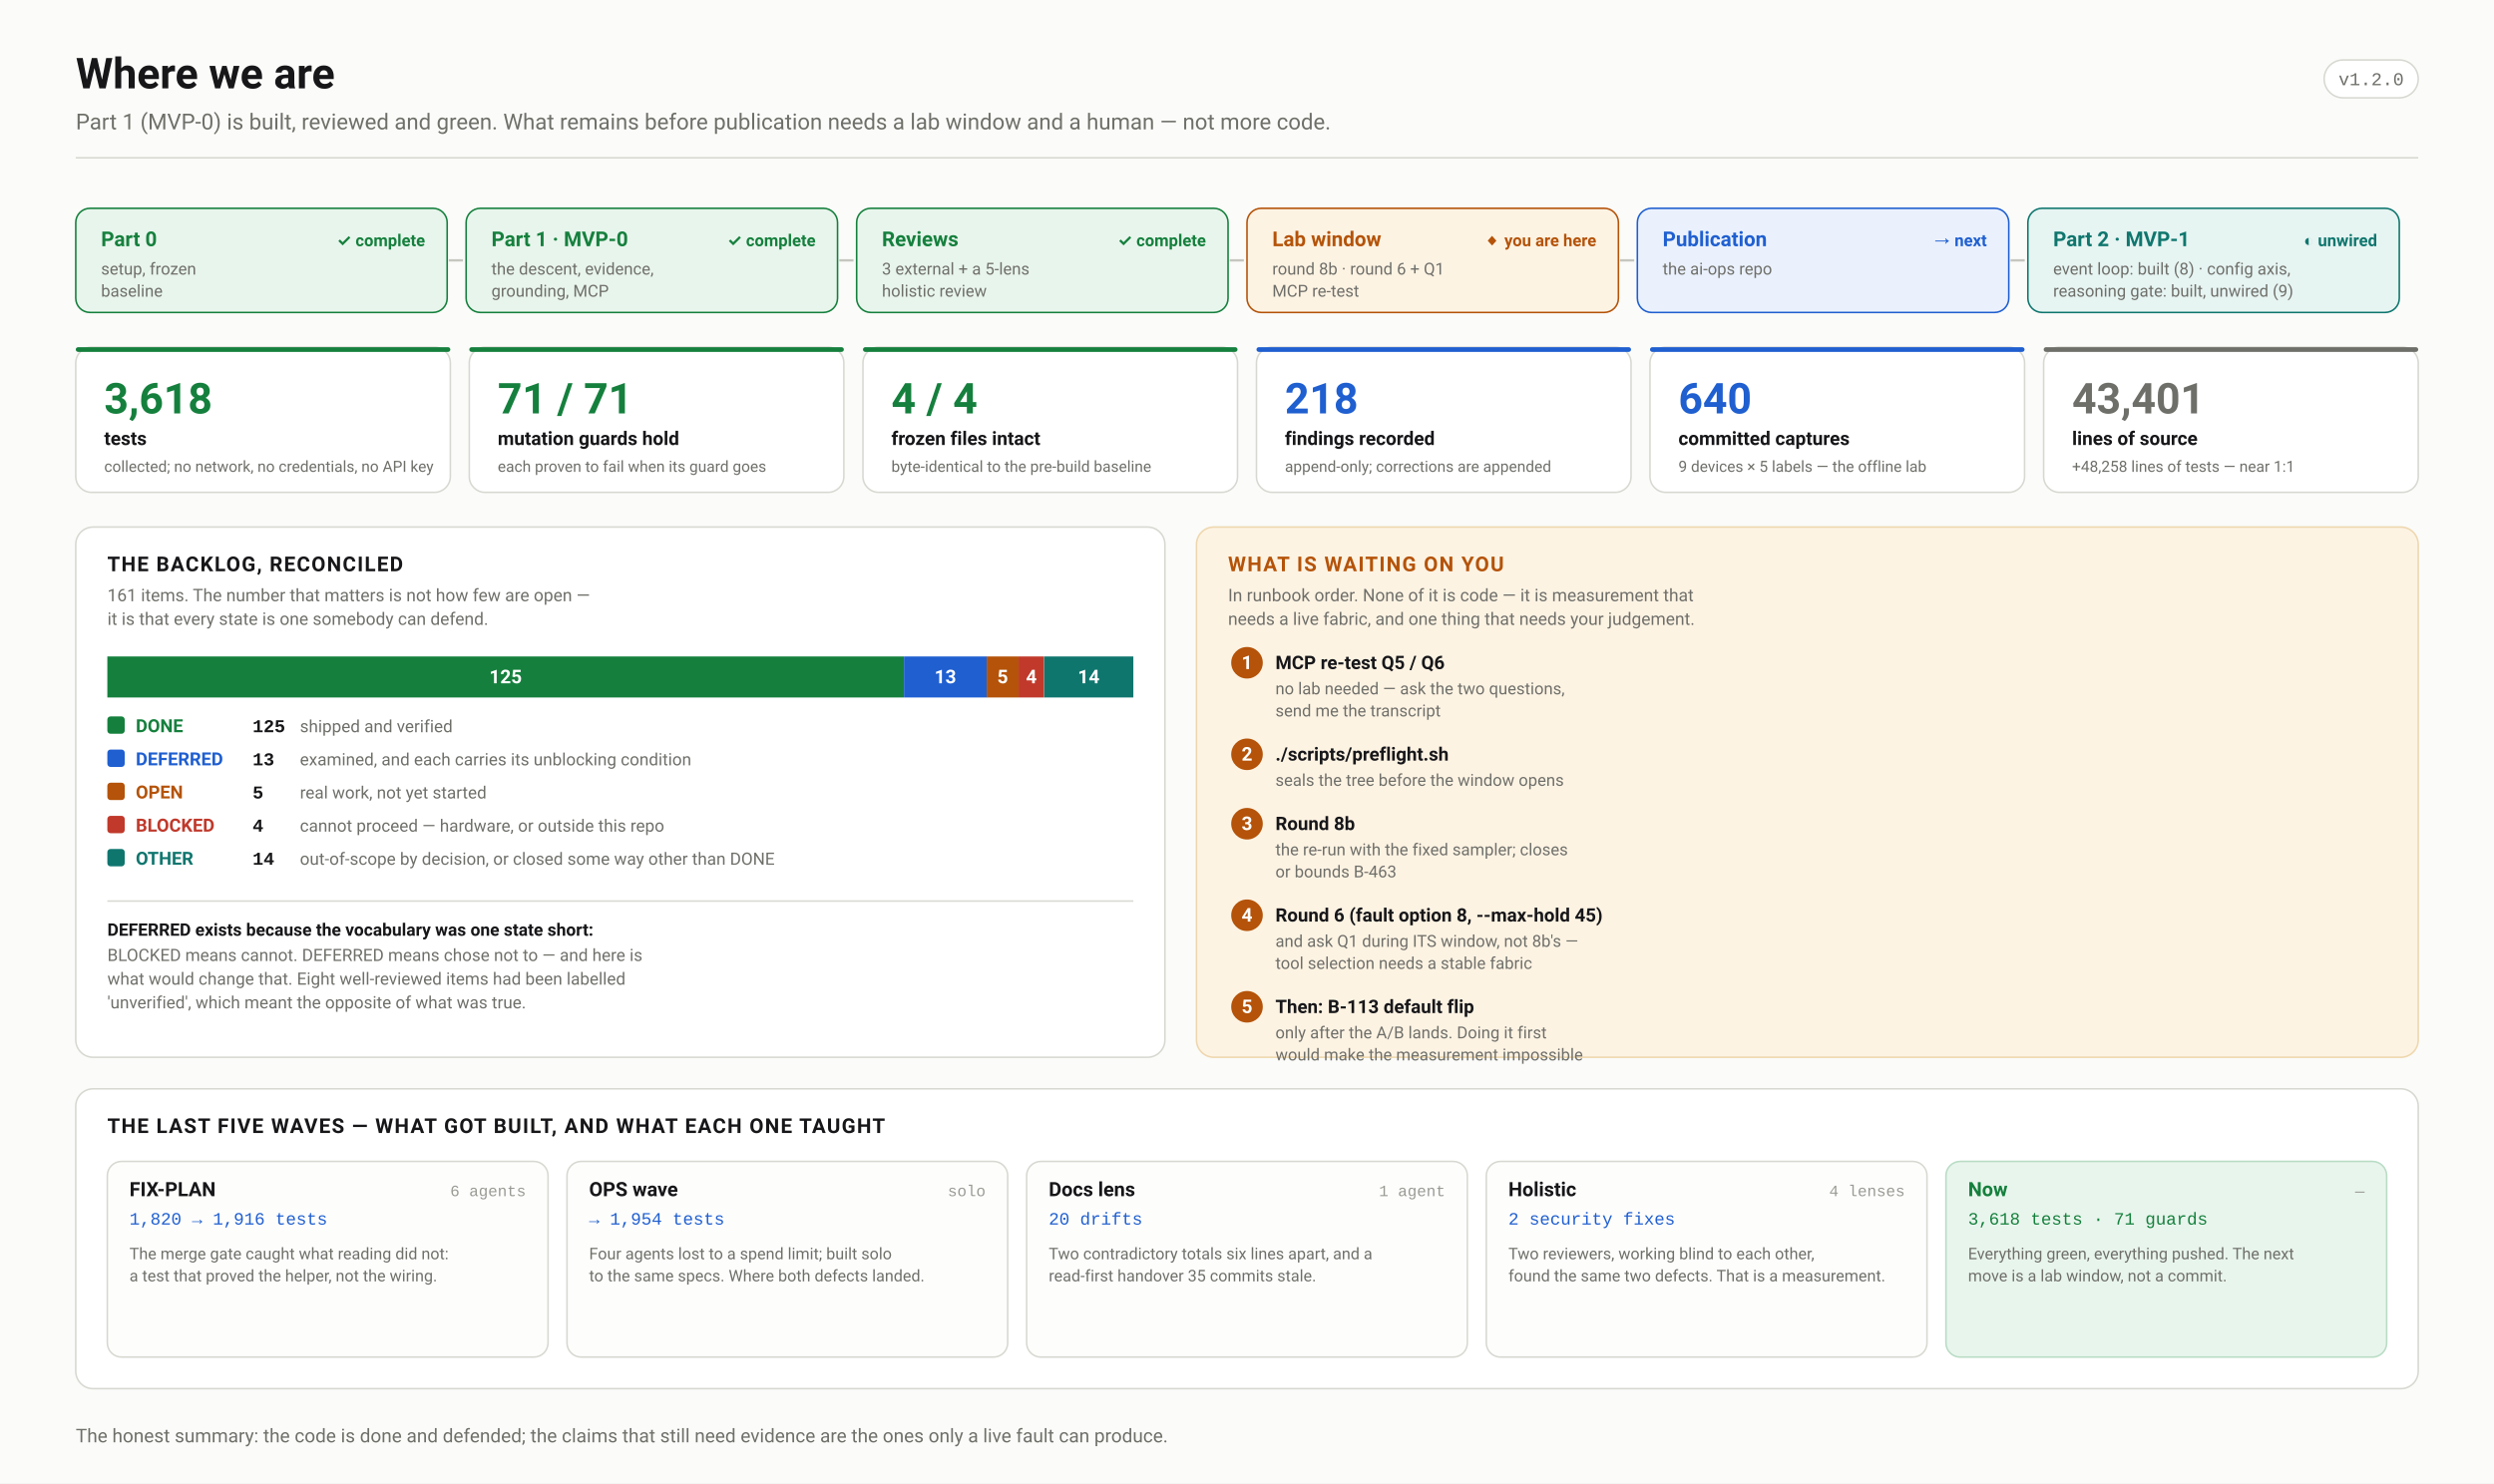
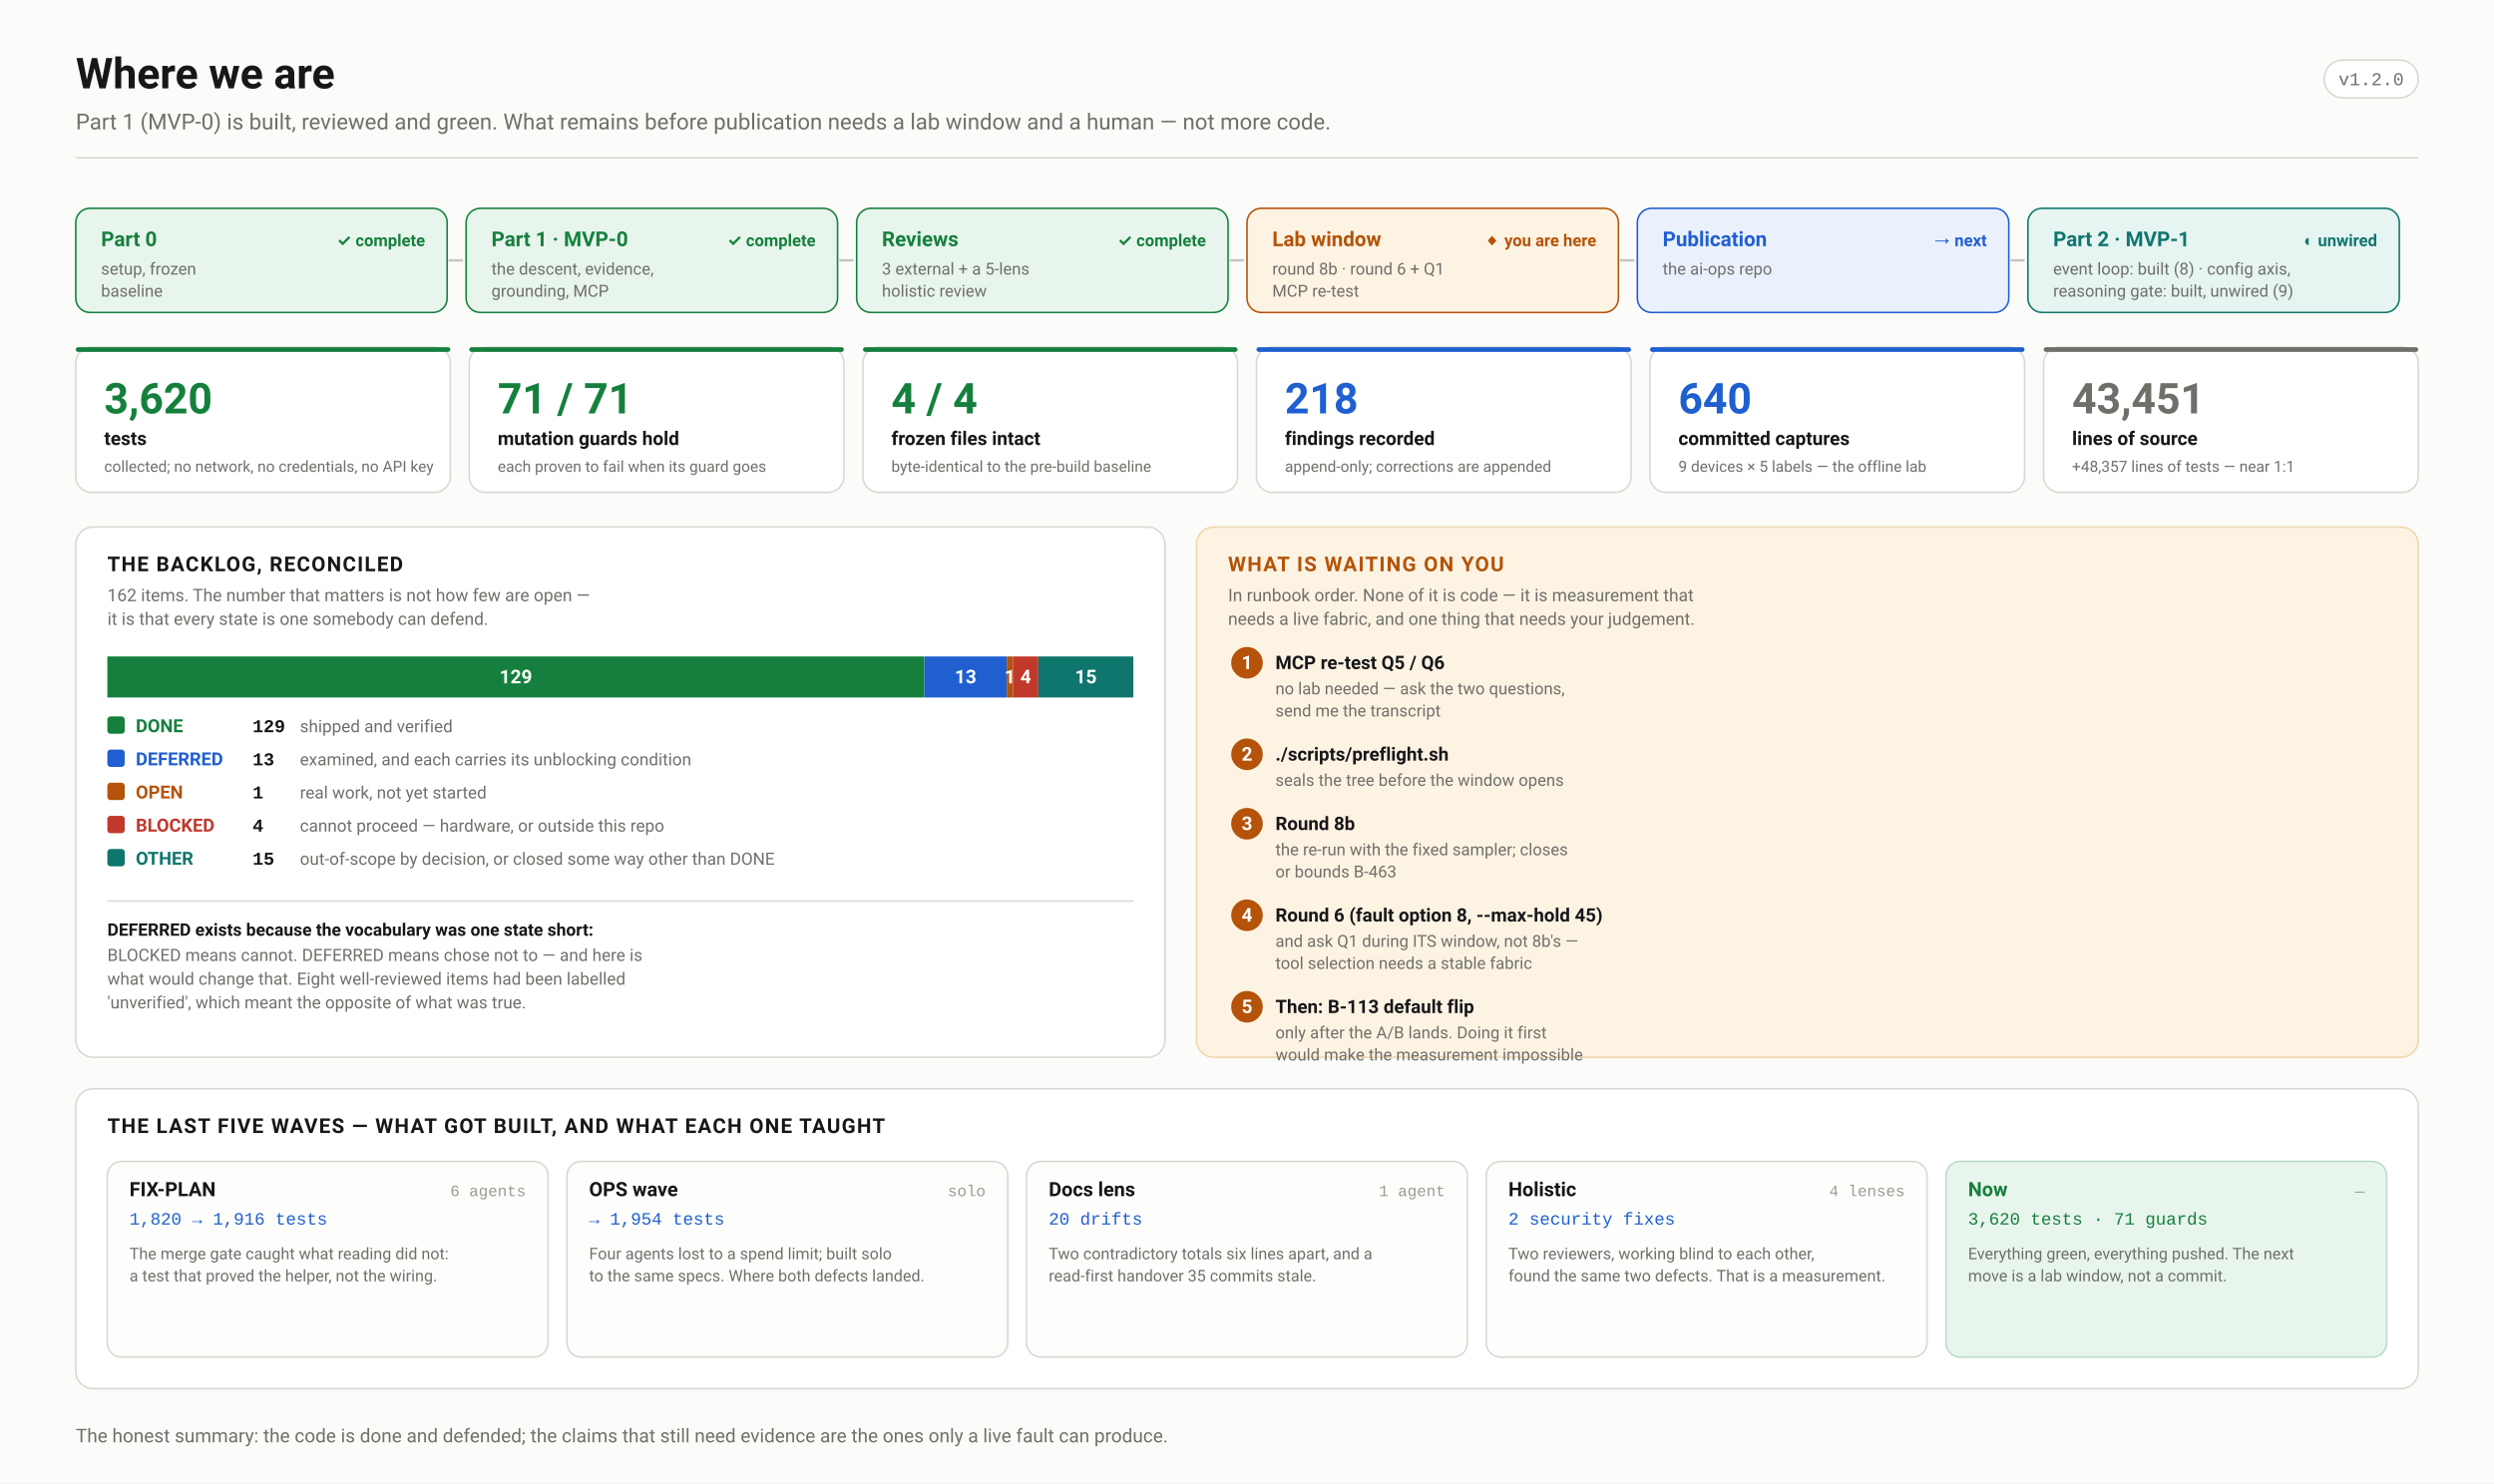
<svg xmlns="http://www.w3.org/2000/svg" width="1580" height="940" viewBox="0 0 1580 940" font-family="ui-sans-serif,-apple-system,'Segoe UI',Roboto,Helvetica,Arial,sans-serif">
  <defs>
    <marker id="arw" viewBox="0 0 10 10" refX="9" refY="5" markerWidth="6" markerHeight="6" orient="auto-start-reverse">
      <path d="M 0 0 L 10 5 L 0 10 z" fill="#6f6f6a" />
    </marker>
    <marker id="arwb" viewBox="0 0 10 10" refX="9" refY="5" markerWidth="6" markerHeight="6" orient="auto-start-reverse">
      <path d="M 0 0 L 10 5 L 0 10 z" fill="#1f5fd0" />
    </marker>
    <marker id="arwr" viewBox="0 0 10 10" refX="9" refY="5" markerWidth="6" markerHeight="6" orient="auto-start-reverse">
      <path d="M 0 0 L 10 5 L 0 10 z" fill="#c0392b" />
    </marker>
    <marker id="arwp" viewBox="0 0 10 10" refX="9" refY="5" markerWidth="6" markerHeight="6" orient="auto-start-reverse">
      <path d="M 0 0 L 10 5 L 0 10 z" fill="#6d28d9" />
    </marker>
    <marker id="arwg" viewBox="0 0 10 10" refX="9" refY="5" markerWidth="6" markerHeight="6" orient="auto-start-reverse">
      <path d="M 0 0 L 10 5 L 0 10 z" fill="#15803d" />
    </marker>
  </defs>
  <rect width="1580" height="940" fill="#fbfbf9" />
  <text x="48.0" y="56.0" font-family="ui-sans-serif,-apple-system,'Segoe UI',Roboto,Helvetica,Arial,sans-serif" font-size="27" font-weight="700" fill="#17171a" text-anchor="start">Where we are</text>
  <text x="48.0" y="82.0" font-family="ui-sans-serif,-apple-system,'Segoe UI',Roboto,Helvetica,Arial,sans-serif" font-size="14" font-weight="400" fill="#6f6f6a" text-anchor="start">Part 1 (MVP-0) is built, reviewed and green. What remains before publication needs a lab window and a human — not more code.</text>
  <rect x="1472.4" y="38.0" width="59.6" height="24.0" rx="12" fill="#fff" stroke="#d8d8d2" stroke-width="1" />
  <text x="1502.2" y="54.0" font-family="ui-monospace,'SF Mono',Menlo,Consolas,'Liberation Mono',monospace" font-size="11.5" font-weight="400" fill="#6f6f6a" text-anchor="middle">v1.2.0</text>
  <line x1="48.0" y1="100.0" x2="1532.0" y2="100.0" stroke="#d8d8d2" stroke-width="1" />
  <rect x="48.0" y="132.0" width="235.3" height="66.0" rx="9" fill="#e8f5ec" stroke="#15803d" stroke-width="1" />
  <text x="64.0" y="156.0" font-family="ui-sans-serif,-apple-system,'Segoe UI',Roboto,Helvetica,Arial,sans-serif" font-size="13" font-weight="700" fill="#15803d" text-anchor="start">Part 0</text>
  <text x="64.0" y="174.0" font-family="ui-sans-serif,-apple-system,'Segoe UI',Roboto,Helvetica,Arial,sans-serif" font-size="10.5" font-weight="400" fill="#6f6f6a" text-anchor="start">setup, frozen</text>
  <text x="64.0" y="188.0" font-family="ui-sans-serif,-apple-system,'Segoe UI',Roboto,Helvetica,Arial,sans-serif" font-size="10.5" font-weight="400" fill="#6f6f6a" text-anchor="start">baseline</text>
  <text x="269.3" y="156.0" font-family="ui-sans-serif,-apple-system,'Segoe UI',Roboto,Helvetica,Arial,sans-serif" font-size="10.5" font-weight="700" fill="#15803d" text-anchor="end">✓ complete</text>
  <line x1="284.3" y1="165.0" x2="293.3" y2="165.0" stroke="#c6c6c0" stroke-width="1.5" />
  <rect x="295.3" y="132.0" width="235.3" height="66.0" rx="9" fill="#e8f5ec" stroke="#15803d" stroke-width="1" />
  <text x="311.3" y="156.0" font-family="ui-sans-serif,-apple-system,'Segoe UI',Roboto,Helvetica,Arial,sans-serif" font-size="13" font-weight="700" fill="#15803d" text-anchor="start">Part 1 · MVP-0</text>
  <text x="311.3" y="174.0" font-family="ui-sans-serif,-apple-system,'Segoe UI',Roboto,Helvetica,Arial,sans-serif" font-size="10.5" font-weight="400" fill="#6f6f6a" text-anchor="start">the descent, evidence,</text>
  <text x="311.3" y="188.0" font-family="ui-sans-serif,-apple-system,'Segoe UI',Roboto,Helvetica,Arial,sans-serif" font-size="10.5" font-weight="400" fill="#6f6f6a" text-anchor="start">grounding, MCP</text>
  <text x="516.7" y="156.0" font-family="ui-sans-serif,-apple-system,'Segoe UI',Roboto,Helvetica,Arial,sans-serif" font-size="10.5" font-weight="700" fill="#15803d" text-anchor="end">✓ complete</text>
  <line x1="531.7" y1="165.0" x2="540.7" y2="165.0" stroke="#c6c6c0" stroke-width="1.5" />
  <rect x="542.7" y="132.0" width="235.3" height="66.0" rx="9" fill="#e8f5ec" stroke="#15803d" stroke-width="1" />
  <text x="558.7" y="156.0" font-family="ui-sans-serif,-apple-system,'Segoe UI',Roboto,Helvetica,Arial,sans-serif" font-size="13" font-weight="700" fill="#15803d" text-anchor="start">Reviews</text>
  <text x="558.7" y="174.0" font-family="ui-sans-serif,-apple-system,'Segoe UI',Roboto,Helvetica,Arial,sans-serif" font-size="10.5" font-weight="400" fill="#6f6f6a" text-anchor="start">3 external + a 5-lens</text>
  <text x="558.7" y="188.0" font-family="ui-sans-serif,-apple-system,'Segoe UI',Roboto,Helvetica,Arial,sans-serif" font-size="10.5" font-weight="400" fill="#6f6f6a" text-anchor="start">holistic review</text>
  <text x="764.0" y="156.0" font-family="ui-sans-serif,-apple-system,'Segoe UI',Roboto,Helvetica,Arial,sans-serif" font-size="10.5" font-weight="700" fill="#15803d" text-anchor="end">✓ complete</text>
  <line x1="779.0" y1="165.0" x2="788.0" y2="165.0" stroke="#c6c6c0" stroke-width="1.5" />
  <rect x="790.0" y="132.0" width="235.3" height="66.0" rx="9" fill="#fdf3e3" stroke="#b45309" stroke-width="1" />
  <text x="806.0" y="156.0" font-family="ui-sans-serif,-apple-system,'Segoe UI',Roboto,Helvetica,Arial,sans-serif" font-size="13" font-weight="700" fill="#b45309" text-anchor="start">Lab window</text>
  <text x="806.0" y="174.0" font-family="ui-sans-serif,-apple-system,'Segoe UI',Roboto,Helvetica,Arial,sans-serif" font-size="10.5" font-weight="400" fill="#6f6f6a" text-anchor="start">round 8b · round 6 + Q1</text>
  <text x="806.0" y="188.0" font-family="ui-sans-serif,-apple-system,'Segoe UI',Roboto,Helvetica,Arial,sans-serif" font-size="10.5" font-weight="400" fill="#6f6f6a" text-anchor="start">MCP re-test</text>
  <text x="1011.3" y="156.0" font-family="ui-sans-serif,-apple-system,'Segoe UI',Roboto,Helvetica,Arial,sans-serif" font-size="10.5" font-weight="700" fill="#b45309" text-anchor="end">◆ you are here</text>
  <line x1="1026.3" y1="165.0" x2="1035.3" y2="165.0" stroke="#c6c6c0" stroke-width="1.5" />
  <rect x="1037.3" y="132.0" width="235.3" height="66.0" rx="9" fill="#eaf1fd" stroke="#1f5fd0" stroke-width="1" />
  <text x="1053.3" y="156.0" font-family="ui-sans-serif,-apple-system,'Segoe UI',Roboto,Helvetica,Arial,sans-serif" font-size="13" font-weight="700" fill="#1f5fd0" text-anchor="start">Publication</text>
  <text x="1053.3" y="174.0" font-family="ui-sans-serif,-apple-system,'Segoe UI',Roboto,Helvetica,Arial,sans-serif" font-size="10.5" font-weight="400" fill="#6f6f6a" text-anchor="start">the ai-ops repo</text>
  <text x="1258.7" y="156.0" font-family="ui-sans-serif,-apple-system,'Segoe UI',Roboto,Helvetica,Arial,sans-serif" font-size="10.5" font-weight="700" fill="#1f5fd0" text-anchor="end">→ next</text>
  <line x1="1273.7" y1="165.0" x2="1282.7" y2="165.0" stroke="#c6c6c0" stroke-width="1.5" />
  <rect x="1284.7" y="132.0" width="235.3" height="66.0" rx="9" fill="#e6f4f2" stroke="#0f766e" stroke-width="1" />
  <text x="1300.7" y="156.0" font-family="ui-sans-serif,-apple-system,'Segoe UI',Roboto,Helvetica,Arial,sans-serif" font-size="13" font-weight="700" fill="#0f766e" text-anchor="start">Part 2 · MVP-1</text>
  <text x="1300.7" y="174.0" font-family="ui-sans-serif,-apple-system,'Segoe UI',Roboto,Helvetica,Arial,sans-serif" font-size="10.5" font-weight="400" fill="#6f6f6a" text-anchor="start">event loop: built (8) · config axis,</text>
  <text x="1300.7" y="188.0" font-family="ui-sans-serif,-apple-system,'Segoe UI',Roboto,Helvetica,Arial,sans-serif" font-size="10.5" font-weight="400" fill="#6f6f6a" text-anchor="start">reasoning gate: built, unwired (9)</text>
  <text x="1506.0" y="156.0" font-family="ui-sans-serif,-apple-system,'Segoe UI',Roboto,Helvetica,Arial,sans-serif" font-size="10.5" font-weight="700" fill="#0f766e" text-anchor="end">◐ unwired</text>
  <rect x="48.0" y="220.0" width="237.3" height="92.0" rx="10" fill="#ffffff" stroke="#d8d8d2" stroke-width="1" />
  <rect x="48.0" y="220.0" width="237.3" height="3.0" rx="1.5" fill="#15803d" stroke="none" stroke-width="1" />
-   <text x="66.0" y="262.0" font-family="ui-sans-serif,-apple-system,'Segoe UI',Roboto,Helvetica,Arial,sans-serif" font-size="27" font-weight="700" fill="#15803d" text-anchor="start">3,618</text>
+   <text x="66.0" y="262.0" font-family="ui-sans-serif,-apple-system,'Segoe UI',Roboto,Helvetica,Arial,sans-serif" font-size="27" font-weight="700" fill="#15803d" text-anchor="start">3,620</text>
  <text x="66.0" y="282.0" font-family="ui-sans-serif,-apple-system,'Segoe UI',Roboto,Helvetica,Arial,sans-serif" font-size="12" font-weight="600" fill="#17171a" text-anchor="start">tests</text>
  <text x="66.0" y="299.0" font-family="ui-sans-serif,-apple-system,'Segoe UI',Roboto,Helvetica,Arial,sans-serif" font-size="9.8" font-weight="400" fill="#6f6f6a" text-anchor="start">collected; no network, no credentials, no API key</text>
  <rect x="297.3" y="220.0" width="237.3" height="92.0" rx="10" fill="#ffffff" stroke="#d8d8d2" stroke-width="1" />
  <rect x="297.3" y="220.0" width="237.3" height="3.0" rx="1.5" fill="#15803d" stroke="none" stroke-width="1" />
  <text x="315.3" y="262.0" font-family="ui-sans-serif,-apple-system,'Segoe UI',Roboto,Helvetica,Arial,sans-serif" font-size="27" font-weight="700" fill="#15803d" text-anchor="start">71 / 71</text>
  <text x="315.3" y="282.0" font-family="ui-sans-serif,-apple-system,'Segoe UI',Roboto,Helvetica,Arial,sans-serif" font-size="12" font-weight="600" fill="#17171a" text-anchor="start">mutation guards hold</text>
  <text x="315.3" y="299.0" font-family="ui-sans-serif,-apple-system,'Segoe UI',Roboto,Helvetica,Arial,sans-serif" font-size="9.8" font-weight="400" fill="#6f6f6a" text-anchor="start">each proven to fail when its guard goes</text>
  <rect x="546.7" y="220.0" width="237.3" height="92.0" rx="10" fill="#ffffff" stroke="#d8d8d2" stroke-width="1" />
  <rect x="546.7" y="220.0" width="237.3" height="3.0" rx="1.5" fill="#15803d" stroke="none" stroke-width="1" />
  <text x="564.7" y="262.0" font-family="ui-sans-serif,-apple-system,'Segoe UI',Roboto,Helvetica,Arial,sans-serif" font-size="27" font-weight="700" fill="#15803d" text-anchor="start">4 / 4</text>
  <text x="564.7" y="282.0" font-family="ui-sans-serif,-apple-system,'Segoe UI',Roboto,Helvetica,Arial,sans-serif" font-size="12" font-weight="600" fill="#17171a" text-anchor="start">frozen files intact</text>
  <text x="564.7" y="299.0" font-family="ui-sans-serif,-apple-system,'Segoe UI',Roboto,Helvetica,Arial,sans-serif" font-size="9.8" font-weight="400" fill="#6f6f6a" text-anchor="start">byte-identical to the pre-build baseline</text>
  <rect x="796.0" y="220.0" width="237.3" height="92.0" rx="10" fill="#ffffff" stroke="#d8d8d2" stroke-width="1" />
  <rect x="796.0" y="220.0" width="237.3" height="3.0" rx="1.5" fill="#1f5fd0" stroke="none" stroke-width="1" />
  <text x="814.0" y="262.0" font-family="ui-sans-serif,-apple-system,'Segoe UI',Roboto,Helvetica,Arial,sans-serif" font-size="27" font-weight="700" fill="#1f5fd0" text-anchor="start">218</text>
  <text x="814.0" y="282.0" font-family="ui-sans-serif,-apple-system,'Segoe UI',Roboto,Helvetica,Arial,sans-serif" font-size="12" font-weight="600" fill="#17171a" text-anchor="start">findings recorded</text>
  <text x="814.0" y="299.0" font-family="ui-sans-serif,-apple-system,'Segoe UI',Roboto,Helvetica,Arial,sans-serif" font-size="9.8" font-weight="400" fill="#6f6f6a" text-anchor="start">append-only; corrections are appended</text>
  <rect x="1045.3" y="220.0" width="237.3" height="92.0" rx="10" fill="#ffffff" stroke="#d8d8d2" stroke-width="1" />
  <rect x="1045.3" y="220.0" width="237.3" height="3.0" rx="1.5" fill="#1f5fd0" stroke="none" stroke-width="1" />
  <text x="1063.3" y="262.0" font-family="ui-sans-serif,-apple-system,'Segoe UI',Roboto,Helvetica,Arial,sans-serif" font-size="27" font-weight="700" fill="#1f5fd0" text-anchor="start">640</text>
  <text x="1063.3" y="282.0" font-family="ui-sans-serif,-apple-system,'Segoe UI',Roboto,Helvetica,Arial,sans-serif" font-size="12" font-weight="600" fill="#17171a" text-anchor="start">committed captures</text>
  <text x="1063.3" y="299.0" font-family="ui-sans-serif,-apple-system,'Segoe UI',Roboto,Helvetica,Arial,sans-serif" font-size="9.8" font-weight="400" fill="#6f6f6a" text-anchor="start">9 devices × 5 labels — the offline lab</text>
  <rect x="1294.7" y="220.0" width="237.3" height="92.0" rx="10" fill="#ffffff" stroke="#d8d8d2" stroke-width="1" />
  <rect x="1294.7" y="220.0" width="237.3" height="3.0" rx="1.5" fill="#6f6f6a" stroke="none" stroke-width="1" />
-   <text x="1312.7" y="262.0" font-family="ui-sans-serif,-apple-system,'Segoe UI',Roboto,Helvetica,Arial,sans-serif" font-size="27" font-weight="700" fill="#6f6f6a" text-anchor="start">43,401</text>
+   <text x="1312.7" y="262.0" font-family="ui-sans-serif,-apple-system,'Segoe UI',Roboto,Helvetica,Arial,sans-serif" font-size="27" font-weight="700" fill="#6f6f6a" text-anchor="start">43,451</text>
  <text x="1312.7" y="282.0" font-family="ui-sans-serif,-apple-system,'Segoe UI',Roboto,Helvetica,Arial,sans-serif" font-size="12" font-weight="600" fill="#17171a" text-anchor="start">lines of source</text>
-   <text x="1312.7" y="299.0" font-family="ui-sans-serif,-apple-system,'Segoe UI',Roboto,Helvetica,Arial,sans-serif" font-size="9.8" font-weight="400" fill="#6f6f6a" text-anchor="start">+48,258 lines of tests — near 1:1</text>
+   <text x="1312.7" y="299.0" font-family="ui-sans-serif,-apple-system,'Segoe UI',Roboto,Helvetica,Arial,sans-serif" font-size="9.8" font-weight="400" fill="#6f6f6a" text-anchor="start">+48,357 lines of tests — near 1:1</text>
  <rect x="48.0" y="334.0" width="690.0" height="336.0" rx="11" fill="#ffffff" stroke="#d8d8d2" stroke-width="1" />
  <text x="68.0" y="362.0" font-family="ui-sans-serif,-apple-system,'Segoe UI',Roboto,Helvetica,Arial,sans-serif" font-size="13" font-weight="700" fill="#17171a" text-anchor="start" letter-spacing="0.8">THE BACKLOG, RECONCILED</text>
-   <text x="68.0" y="381.0" font-family="ui-sans-serif,-apple-system,'Segoe UI',Roboto,Helvetica,Arial,sans-serif" font-size="11" font-weight="400" fill="#6f6f6a" text-anchor="start">161 items. The number that matters is not how few are open —</text>
+   <text x="68.0" y="381.0" font-family="ui-sans-serif,-apple-system,'Segoe UI',Roboto,Helvetica,Arial,sans-serif" font-size="11" font-weight="400" fill="#6f6f6a" text-anchor="start">162 items. The number that matters is not how few are open —</text>
  <text x="68.0" y="396.0" font-family="ui-sans-serif,-apple-system,'Segoe UI',Roboto,Helvetica,Arial,sans-serif" font-size="11" font-weight="400" fill="#6f6f6a" text-anchor="start">it is that every state is one somebody can defend.</text>
-   <rect x="68.0" y="416.0" width="504.7" height="26.0" rx="0" fill="#15803d" stroke="none" stroke-width="1" />
-   <text x="320.3" y="433.0" font-family="ui-sans-serif,-apple-system,'Segoe UI',Roboto,Helvetica,Arial,sans-serif" font-size="12" font-weight="700" fill="#fff" text-anchor="middle">125</text>
-   <rect x="572.7" y="416.0" width="52.5" height="26.0" rx="0" fill="#1f5fd0" stroke="none" stroke-width="1" />
-   <text x="598.9" y="433.0" font-family="ui-sans-serif,-apple-system,'Segoe UI',Roboto,Helvetica,Arial,sans-serif" font-size="12" font-weight="700" fill="#fff" text-anchor="middle">13</text>
-   <rect x="625.1" y="416.0" width="20.2" height="26.0" rx="0" fill="#b45309" stroke="none" stroke-width="1" />
-   <text x="635.2" y="433.0" font-family="ui-sans-serif,-apple-system,'Segoe UI',Roboto,Helvetica,Arial,sans-serif" font-size="12" font-weight="700" fill="#fff" text-anchor="middle">5</text>
-   <rect x="645.3" y="416.0" width="16.1" height="26.0" rx="0" fill="#c0392b" stroke="none" stroke-width="1" />
-   <text x="653.4" y="433.0" font-family="ui-sans-serif,-apple-system,'Segoe UI',Roboto,Helvetica,Arial,sans-serif" font-size="12" font-weight="700" fill="#fff" text-anchor="middle">4</text>
-   <rect x="661.5" y="416.0" width="56.5" height="26.0" rx="0" fill="#0f766e" stroke="none" stroke-width="1" />
-   <text x="689.7" y="433.0" font-family="ui-sans-serif,-apple-system,'Segoe UI',Roboto,Helvetica,Arial,sans-serif" font-size="12" font-weight="700" fill="#fff" text-anchor="middle">14</text>
+   <rect x="68.0" y="416.0" width="517.6" height="26.0" rx="0" fill="#15803d" stroke="none" stroke-width="1" />
+   <text x="326.8" y="433.0" font-family="ui-sans-serif,-apple-system,'Segoe UI',Roboto,Helvetica,Arial,sans-serif" font-size="12" font-weight="700" fill="#fff" text-anchor="middle">129</text>
+   <rect x="585.6" y="416.0" width="52.2" height="26.0" rx="0" fill="#1f5fd0" stroke="none" stroke-width="1" />
+   <text x="611.7" y="433.0" font-family="ui-sans-serif,-apple-system,'Segoe UI',Roboto,Helvetica,Arial,sans-serif" font-size="12" font-weight="700" fill="#fff" text-anchor="middle">13</text>
+   <rect x="637.8" y="416.0" width="4.0" height="26.0" rx="0" fill="#b45309" stroke="none" stroke-width="1" />
+   <text x="639.8" y="433.0" font-family="ui-sans-serif,-apple-system,'Segoe UI',Roboto,Helvetica,Arial,sans-serif" font-size="12" font-weight="700" fill="#fff" text-anchor="middle">1</text>
+   <rect x="641.8" y="416.0" width="16.0" height="26.0" rx="0" fill="#c0392b" stroke="none" stroke-width="1" />
+   <text x="649.8" y="433.0" font-family="ui-sans-serif,-apple-system,'Segoe UI',Roboto,Helvetica,Arial,sans-serif" font-size="12" font-weight="700" fill="#fff" text-anchor="middle">4</text>
+   <rect x="657.8" y="416.0" width="60.2" height="26.0" rx="0" fill="#0f766e" stroke="none" stroke-width="1" />
+   <text x="687.9" y="433.0" font-family="ui-sans-serif,-apple-system,'Segoe UI',Roboto,Helvetica,Arial,sans-serif" font-size="12" font-weight="700" fill="#fff" text-anchor="middle">15</text>
  <rect x="68.0" y="416.0" width="650.0" height="26.0" rx="0" fill="none" stroke="#ffffff" stroke-width="0" />
  <rect x="68.0" y="454.0" width="11.0" height="11.0" rx="2" fill="#15803d" stroke="none" stroke-width="1" />
  <text x="86.0" y="464.0" font-family="ui-sans-serif,-apple-system,'Segoe UI',Roboto,Helvetica,Arial,sans-serif" font-size="11.5" font-weight="650" fill="#15803d" text-anchor="start">DONE</text>
-   <text x="160.0" y="464.0" font-family="ui-monospace,'SF Mono',Menlo,Consolas,'Liberation Mono',monospace" font-size="11.5" font-weight="700" fill="#17171a" text-anchor="start">125</text>
+   <text x="160.0" y="464.0" font-family="ui-monospace,'SF Mono',Menlo,Consolas,'Liberation Mono',monospace" font-size="11.5" font-weight="700" fill="#17171a" text-anchor="start">129</text>
  <text x="190.0" y="464.0" font-family="ui-sans-serif,-apple-system,'Segoe UI',Roboto,Helvetica,Arial,sans-serif" font-size="10.8" font-weight="400" fill="#6f6f6a" text-anchor="start">shipped and verified</text>
  <rect x="68.0" y="475.0" width="11.0" height="11.0" rx="2" fill="#1f5fd0" stroke="none" stroke-width="1" />
  <text x="86.0" y="485.0" font-family="ui-sans-serif,-apple-system,'Segoe UI',Roboto,Helvetica,Arial,sans-serif" font-size="11.5" font-weight="650" fill="#1f5fd0" text-anchor="start">DEFERRED</text>
  <text x="160.0" y="485.0" font-family="ui-monospace,'SF Mono',Menlo,Consolas,'Liberation Mono',monospace" font-size="11.5" font-weight="700" fill="#17171a" text-anchor="start">13</text>
  <text x="190.0" y="485.0" font-family="ui-sans-serif,-apple-system,'Segoe UI',Roboto,Helvetica,Arial,sans-serif" font-size="10.8" font-weight="400" fill="#6f6f6a" text-anchor="start">examined, and each carries its unblocking condition</text>
  <rect x="68.0" y="496.0" width="11.0" height="11.0" rx="2" fill="#b45309" stroke="none" stroke-width="1" />
  <text x="86.0" y="506.0" font-family="ui-sans-serif,-apple-system,'Segoe UI',Roboto,Helvetica,Arial,sans-serif" font-size="11.5" font-weight="650" fill="#b45309" text-anchor="start">OPEN</text>
-   <text x="160.0" y="506.0" font-family="ui-monospace,'SF Mono',Menlo,Consolas,'Liberation Mono',monospace" font-size="11.5" font-weight="700" fill="#17171a" text-anchor="start">5</text>
+   <text x="160.0" y="506.0" font-family="ui-monospace,'SF Mono',Menlo,Consolas,'Liberation Mono',monospace" font-size="11.5" font-weight="700" fill="#17171a" text-anchor="start">1</text>
  <text x="190.0" y="506.0" font-family="ui-sans-serif,-apple-system,'Segoe UI',Roboto,Helvetica,Arial,sans-serif" font-size="10.8" font-weight="400" fill="#6f6f6a" text-anchor="start">real work, not yet started</text>
  <rect x="68.0" y="517.0" width="11.0" height="11.0" rx="2" fill="#c0392b" stroke="none" stroke-width="1" />
  <text x="86.0" y="527.0" font-family="ui-sans-serif,-apple-system,'Segoe UI',Roboto,Helvetica,Arial,sans-serif" font-size="11.5" font-weight="650" fill="#c0392b" text-anchor="start">BLOCKED</text>
  <text x="160.0" y="527.0" font-family="ui-monospace,'SF Mono',Menlo,Consolas,'Liberation Mono',monospace" font-size="11.5" font-weight="700" fill="#17171a" text-anchor="start">4</text>
  <text x="190.0" y="527.0" font-family="ui-sans-serif,-apple-system,'Segoe UI',Roboto,Helvetica,Arial,sans-serif" font-size="10.8" font-weight="400" fill="#6f6f6a" text-anchor="start">cannot proceed — hardware, or outside this repo</text>
  <rect x="68.0" y="538.0" width="11.0" height="11.0" rx="2" fill="#0f766e" stroke="none" stroke-width="1" />
  <text x="86.0" y="548.0" font-family="ui-sans-serif,-apple-system,'Segoe UI',Roboto,Helvetica,Arial,sans-serif" font-size="11.5" font-weight="650" fill="#0f766e" text-anchor="start">OTHER</text>
-   <text x="160.0" y="548.0" font-family="ui-monospace,'SF Mono',Menlo,Consolas,'Liberation Mono',monospace" font-size="11.5" font-weight="700" fill="#17171a" text-anchor="start">14</text>
+   <text x="160.0" y="548.0" font-family="ui-monospace,'SF Mono',Menlo,Consolas,'Liberation Mono',monospace" font-size="11.5" font-weight="700" fill="#17171a" text-anchor="start">15</text>
  <text x="190.0" y="548.0" font-family="ui-sans-serif,-apple-system,'Segoe UI',Roboto,Helvetica,Arial,sans-serif" font-size="10.8" font-weight="400" fill="#6f6f6a" text-anchor="start">out-of-scope by decision, or closed some way other than DONE</text>
  <line x1="68.0" y1="571.0" x2="718.0" y2="571.0" stroke="#d8d8d2" stroke-width="1" />
  <text x="68.0" y="593.0" font-family="ui-sans-serif,-apple-system,'Segoe UI',Roboto,Helvetica,Arial,sans-serif" font-size="11" font-weight="600" fill="#17171a" text-anchor="start">DEFERRED exists because the vocabulary was one state short:</text>
  <text x="68.0" y="609.0" font-family="ui-sans-serif,-apple-system,'Segoe UI',Roboto,Helvetica,Arial,sans-serif" font-size="10.8" font-weight="400" fill="#6f6f6a" text-anchor="start">BLOCKED means cannot. DEFERRED means chose not to — and here is</text>
  <text x="68.0" y="624.0" font-family="ui-sans-serif,-apple-system,'Segoe UI',Roboto,Helvetica,Arial,sans-serif" font-size="10.8" font-weight="400" fill="#6f6f6a" text-anchor="start">what would change that. Eight well-reviewed items had been labelled</text>
  <text x="68.0" y="639.0" font-family="ui-sans-serif,-apple-system,'Segoe UI',Roboto,Helvetica,Arial,sans-serif" font-size="10.8" font-weight="400" fill="#6f6f6a" text-anchor="start">'unverified', which meant the opposite of what was true.</text>
  <rect x="758.0" y="334.0" width="774.0" height="336.0" rx="11" fill="#fdf3e3" stroke="#eed7ae" stroke-width="1" />
  <text x="778.0" y="362.0" font-family="ui-sans-serif,-apple-system,'Segoe UI',Roboto,Helvetica,Arial,sans-serif" font-size="13" font-weight="700" fill="#b45309" text-anchor="start" letter-spacing="0.8">WHAT IS WAITING ON YOU</text>
  <text x="778.0" y="381.0" font-family="ui-sans-serif,-apple-system,'Segoe UI',Roboto,Helvetica,Arial,sans-serif" font-size="11" font-weight="400" fill="#6f6f6a" text-anchor="start">In runbook order. None of it is code — it is measurement that</text>
  <text x="778.0" y="396.0" font-family="ui-sans-serif,-apple-system,'Segoe UI',Roboto,Helvetica,Arial,sans-serif" font-size="11" font-weight="400" fill="#6f6f6a" text-anchor="start">needs a live fabric, and one thing that needs your judgement.</text>
  <circle cx="790.0" cy="420.0" r="10" fill="#b45309" />
  <text x="790.0" y="424.0" font-family="ui-sans-serif,-apple-system,'Segoe UI',Roboto,Helvetica,Arial,sans-serif" font-size="12" font-weight="700" fill="#fff" text-anchor="middle">1</text>
  <text x="808.0" y="424.0" font-family="ui-sans-serif,-apple-system,'Segoe UI',Roboto,Helvetica,Arial,sans-serif" font-size="11.8" font-weight="650" fill="#17171a" text-anchor="start">MCP re-test Q5 / Q6</text>
  <text x="808.0" y="440.0" font-family="ui-sans-serif,-apple-system,'Segoe UI',Roboto,Helvetica,Arial,sans-serif" font-size="10.5" font-weight="400" fill="#6f6f6a" text-anchor="start">no lab needed — ask the two questions,</text>
  <text x="808.0" y="454.0" font-family="ui-sans-serif,-apple-system,'Segoe UI',Roboto,Helvetica,Arial,sans-serif" font-size="10.5" font-weight="400" fill="#6f6f6a" text-anchor="start">send me the transcript</text>
  <circle cx="790.0" cy="478.0" r="10" fill="#b45309" />
  <text x="790.0" y="482.0" font-family="ui-sans-serif,-apple-system,'Segoe UI',Roboto,Helvetica,Arial,sans-serif" font-size="12" font-weight="700" fill="#fff" text-anchor="middle">2</text>
  <text x="808.0" y="482.0" font-family="ui-sans-serif,-apple-system,'Segoe UI',Roboto,Helvetica,Arial,sans-serif" font-size="11.8" font-weight="650" fill="#17171a" text-anchor="start">./scripts/preflight.sh</text>
  <text x="808.0" y="498.0" font-family="ui-sans-serif,-apple-system,'Segoe UI',Roboto,Helvetica,Arial,sans-serif" font-size="10.5" font-weight="400" fill="#6f6f6a" text-anchor="start">seals the tree before the window opens</text>
  <circle cx="790.0" cy="522.0" r="10" fill="#b45309" />
  <text x="790.0" y="526.0" font-family="ui-sans-serif,-apple-system,'Segoe UI',Roboto,Helvetica,Arial,sans-serif" font-size="12" font-weight="700" fill="#fff" text-anchor="middle">3</text>
  <text x="808.0" y="526.0" font-family="ui-sans-serif,-apple-system,'Segoe UI',Roboto,Helvetica,Arial,sans-serif" font-size="11.8" font-weight="650" fill="#17171a" text-anchor="start">Round 8b</text>
  <text x="808.0" y="542.0" font-family="ui-sans-serif,-apple-system,'Segoe UI',Roboto,Helvetica,Arial,sans-serif" font-size="10.5" font-weight="400" fill="#6f6f6a" text-anchor="start">the re-run with the fixed sampler; closes</text>
  <text x="808.0" y="556.0" font-family="ui-sans-serif,-apple-system,'Segoe UI',Roboto,Helvetica,Arial,sans-serif" font-size="10.5" font-weight="400" fill="#6f6f6a" text-anchor="start">or bounds B-463</text>
  <circle cx="790.0" cy="580.0" r="10" fill="#b45309" />
  <text x="790.0" y="584.0" font-family="ui-sans-serif,-apple-system,'Segoe UI',Roboto,Helvetica,Arial,sans-serif" font-size="12" font-weight="700" fill="#fff" text-anchor="middle">4</text>
  <text x="808.0" y="584.0" font-family="ui-sans-serif,-apple-system,'Segoe UI',Roboto,Helvetica,Arial,sans-serif" font-size="11.8" font-weight="650" fill="#17171a" text-anchor="start">Round 6 (fault option 8, --max-hold 45)</text>
  <text x="808.0" y="600.0" font-family="ui-sans-serif,-apple-system,'Segoe UI',Roboto,Helvetica,Arial,sans-serif" font-size="10.5" font-weight="400" fill="#6f6f6a" text-anchor="start">and ask Q1 during ITS window, not 8b's —</text>
  <text x="808.0" y="614.0" font-family="ui-sans-serif,-apple-system,'Segoe UI',Roboto,Helvetica,Arial,sans-serif" font-size="10.5" font-weight="400" fill="#6f6f6a" text-anchor="start">tool selection needs a stable fabric</text>
  <circle cx="790.0" cy="638.0" r="10" fill="#b45309" />
  <text x="790.0" y="642.0" font-family="ui-sans-serif,-apple-system,'Segoe UI',Roboto,Helvetica,Arial,sans-serif" font-size="12" font-weight="700" fill="#fff" text-anchor="middle">5</text>
  <text x="808.0" y="642.0" font-family="ui-sans-serif,-apple-system,'Segoe UI',Roboto,Helvetica,Arial,sans-serif" font-size="11.8" font-weight="650" fill="#17171a" text-anchor="start">Then: B-113 default flip</text>
  <text x="808.0" y="658.0" font-family="ui-sans-serif,-apple-system,'Segoe UI',Roboto,Helvetica,Arial,sans-serif" font-size="10.5" font-weight="400" fill="#6f6f6a" text-anchor="start">only after the A/B lands. Doing it first</text>
  <text x="808.0" y="672.0" font-family="ui-sans-serif,-apple-system,'Segoe UI',Roboto,Helvetica,Arial,sans-serif" font-size="10.5" font-weight="400" fill="#6f6f6a" text-anchor="start">would make the measurement impossible</text>
  <rect x="48.0" y="690.0" width="1484.0" height="190.0" rx="11" fill="#ffffff" stroke="#d8d8d2" stroke-width="1" />
  <text x="68.0" y="718.0" font-family="ui-sans-serif,-apple-system,'Segoe UI',Roboto,Helvetica,Arial,sans-serif" font-size="13" font-weight="700" fill="#17171a" text-anchor="start" letter-spacing="0.8">THE LAST FIVE WAVES — WHAT GOT BUILT, AND WHAT EACH ONE TAUGHT</text>
  <rect x="68.0" y="736.0" width="279.2" height="124.0" rx="9" fill="#fdfdfc" stroke="#d8d8d2" stroke-width="1" />
  <text x="82.0" y="758.0" font-family="ui-sans-serif,-apple-system,'Segoe UI',Roboto,Helvetica,Arial,sans-serif" font-size="12.5" font-weight="700" fill="#17171a" text-anchor="start">FIX-PLAN</text>
  <text x="333.2" y="758.0" font-family="ui-monospace,'SF Mono',Menlo,Consolas,'Liberation Mono',monospace" font-size="10" font-weight="400" fill="#9a9a94" text-anchor="end">6 agents</text>
  <text x="82.0" y="776.0" font-family="ui-monospace,'SF Mono',Menlo,Consolas,'Liberation Mono',monospace" font-size="11" font-weight="400" fill="#1f5fd0" text-anchor="start">1,820 → 1,916 tests</text>
  <text x="82.0" y="798.0" font-family="ui-sans-serif,-apple-system,'Segoe UI',Roboto,Helvetica,Arial,sans-serif" font-size="10.2" font-weight="400" fill="#6f6f6a" text-anchor="start">The merge gate caught what reading did not:</text>
  <text x="82.0" y="812.0" font-family="ui-sans-serif,-apple-system,'Segoe UI',Roboto,Helvetica,Arial,sans-serif" font-size="10.2" font-weight="400" fill="#6f6f6a" text-anchor="start">a test that proved the helper, not the wiring.</text>
  <rect x="359.2" y="736.0" width="279.2" height="124.0" rx="9" fill="#fdfdfc" stroke="#d8d8d2" stroke-width="1" />
  <text x="373.2" y="758.0" font-family="ui-sans-serif,-apple-system,'Segoe UI',Roboto,Helvetica,Arial,sans-serif" font-size="12.5" font-weight="700" fill="#17171a" text-anchor="start">OPS wave</text>
  <text x="624.4" y="758.0" font-family="ui-monospace,'SF Mono',Menlo,Consolas,'Liberation Mono',monospace" font-size="10" font-weight="400" fill="#9a9a94" text-anchor="end">solo</text>
  <text x="373.2" y="776.0" font-family="ui-monospace,'SF Mono',Menlo,Consolas,'Liberation Mono',monospace" font-size="11" font-weight="400" fill="#1f5fd0" text-anchor="start">→ 1,954 tests</text>
  <text x="373.2" y="798.0" font-family="ui-sans-serif,-apple-system,'Segoe UI',Roboto,Helvetica,Arial,sans-serif" font-size="10.2" font-weight="400" fill="#6f6f6a" text-anchor="start">Four agents lost to a spend limit; built solo</text>
  <text x="373.2" y="812.0" font-family="ui-sans-serif,-apple-system,'Segoe UI',Roboto,Helvetica,Arial,sans-serif" font-size="10.2" font-weight="400" fill="#6f6f6a" text-anchor="start">to the same specs. Where both defects landed.</text>
  <rect x="650.4" y="736.0" width="279.2" height="124.0" rx="9" fill="#fdfdfc" stroke="#d8d8d2" stroke-width="1" />
  <text x="664.4" y="758.0" font-family="ui-sans-serif,-apple-system,'Segoe UI',Roboto,Helvetica,Arial,sans-serif" font-size="12.5" font-weight="700" fill="#17171a" text-anchor="start">Docs lens</text>
  <text x="915.6" y="758.0" font-family="ui-monospace,'SF Mono',Menlo,Consolas,'Liberation Mono',monospace" font-size="10" font-weight="400" fill="#9a9a94" text-anchor="end">1 agent</text>
  <text x="664.4" y="776.0" font-family="ui-monospace,'SF Mono',Menlo,Consolas,'Liberation Mono',monospace" font-size="11" font-weight="400" fill="#1f5fd0" text-anchor="start">20 drifts</text>
  <text x="664.4" y="798.0" font-family="ui-sans-serif,-apple-system,'Segoe UI',Roboto,Helvetica,Arial,sans-serif" font-size="10.2" font-weight="400" fill="#6f6f6a" text-anchor="start">Two contradictory totals six lines apart, and a</text>
  <text x="664.4" y="812.0" font-family="ui-sans-serif,-apple-system,'Segoe UI',Roboto,Helvetica,Arial,sans-serif" font-size="10.2" font-weight="400" fill="#6f6f6a" text-anchor="start">read-first handover 35 commits stale.</text>
  <rect x="941.6" y="736.0" width="279.2" height="124.0" rx="9" fill="#fdfdfc" stroke="#d8d8d2" stroke-width="1" />
  <text x="955.6" y="758.0" font-family="ui-sans-serif,-apple-system,'Segoe UI',Roboto,Helvetica,Arial,sans-serif" font-size="12.5" font-weight="700" fill="#17171a" text-anchor="start">Holistic</text>
  <text x="1206.8" y="758.0" font-family="ui-monospace,'SF Mono',Menlo,Consolas,'Liberation Mono',monospace" font-size="10" font-weight="400" fill="#9a9a94" text-anchor="end">4 lenses</text>
  <text x="955.6" y="776.0" font-family="ui-monospace,'SF Mono',Menlo,Consolas,'Liberation Mono',monospace" font-size="11" font-weight="400" fill="#1f5fd0" text-anchor="start">2 security fixes</text>
  <text x="955.6" y="798.0" font-family="ui-sans-serif,-apple-system,'Segoe UI',Roboto,Helvetica,Arial,sans-serif" font-size="10.2" font-weight="400" fill="#6f6f6a" text-anchor="start">Two reviewers, working blind to each other,</text>
  <text x="955.6" y="812.0" font-family="ui-sans-serif,-apple-system,'Segoe UI',Roboto,Helvetica,Arial,sans-serif" font-size="10.2" font-weight="400" fill="#6f6f6a" text-anchor="start">found the same two defects. That is a measurement.</text>
  <rect x="1232.8" y="736.0" width="279.2" height="124.0" rx="9" fill="#e8f5ec" stroke="#b9dcc5" stroke-width="1" />
  <text x="1246.8" y="758.0" font-family="ui-sans-serif,-apple-system,'Segoe UI',Roboto,Helvetica,Arial,sans-serif" font-size="12.5" font-weight="700" fill="#15803d" text-anchor="start">Now</text>
  <text x="1498.0" y="758.0" font-family="ui-monospace,'SF Mono',Menlo,Consolas,'Liberation Mono',monospace" font-size="10" font-weight="400" fill="#9a9a94" text-anchor="end">—</text>
-   <text x="1246.8" y="776.0" font-family="ui-monospace,'SF Mono',Menlo,Consolas,'Liberation Mono',monospace" font-size="11" font-weight="400" fill="#15803d" text-anchor="start">3,618 tests · 71 guards</text>
+   <text x="1246.8" y="776.0" font-family="ui-monospace,'SF Mono',Menlo,Consolas,'Liberation Mono',monospace" font-size="11" font-weight="400" fill="#15803d" text-anchor="start">3,620 tests · 71 guards</text>
  <text x="1246.8" y="798.0" font-family="ui-sans-serif,-apple-system,'Segoe UI',Roboto,Helvetica,Arial,sans-serif" font-size="10.2" font-weight="400" fill="#6f6f6a" text-anchor="start">Everything green, everything pushed. The next</text>
  <text x="1246.8" y="812.0" font-family="ui-sans-serif,-apple-system,'Segoe UI',Roboto,Helvetica,Arial,sans-serif" font-size="10.2" font-weight="400" fill="#6f6f6a" text-anchor="start">move is a lab window, not a commit.</text>
  <text x="48.0" y="914.0" font-family="ui-sans-serif,-apple-system,'Segoe UI',Roboto,Helvetica,Arial,sans-serif" font-size="12" font-weight="400" fill="#6f6f6a" text-anchor="start">The honest summary: the code is done and defended; the claims that still need evidence are the ones only a live fault can produce.</text>
</svg>
